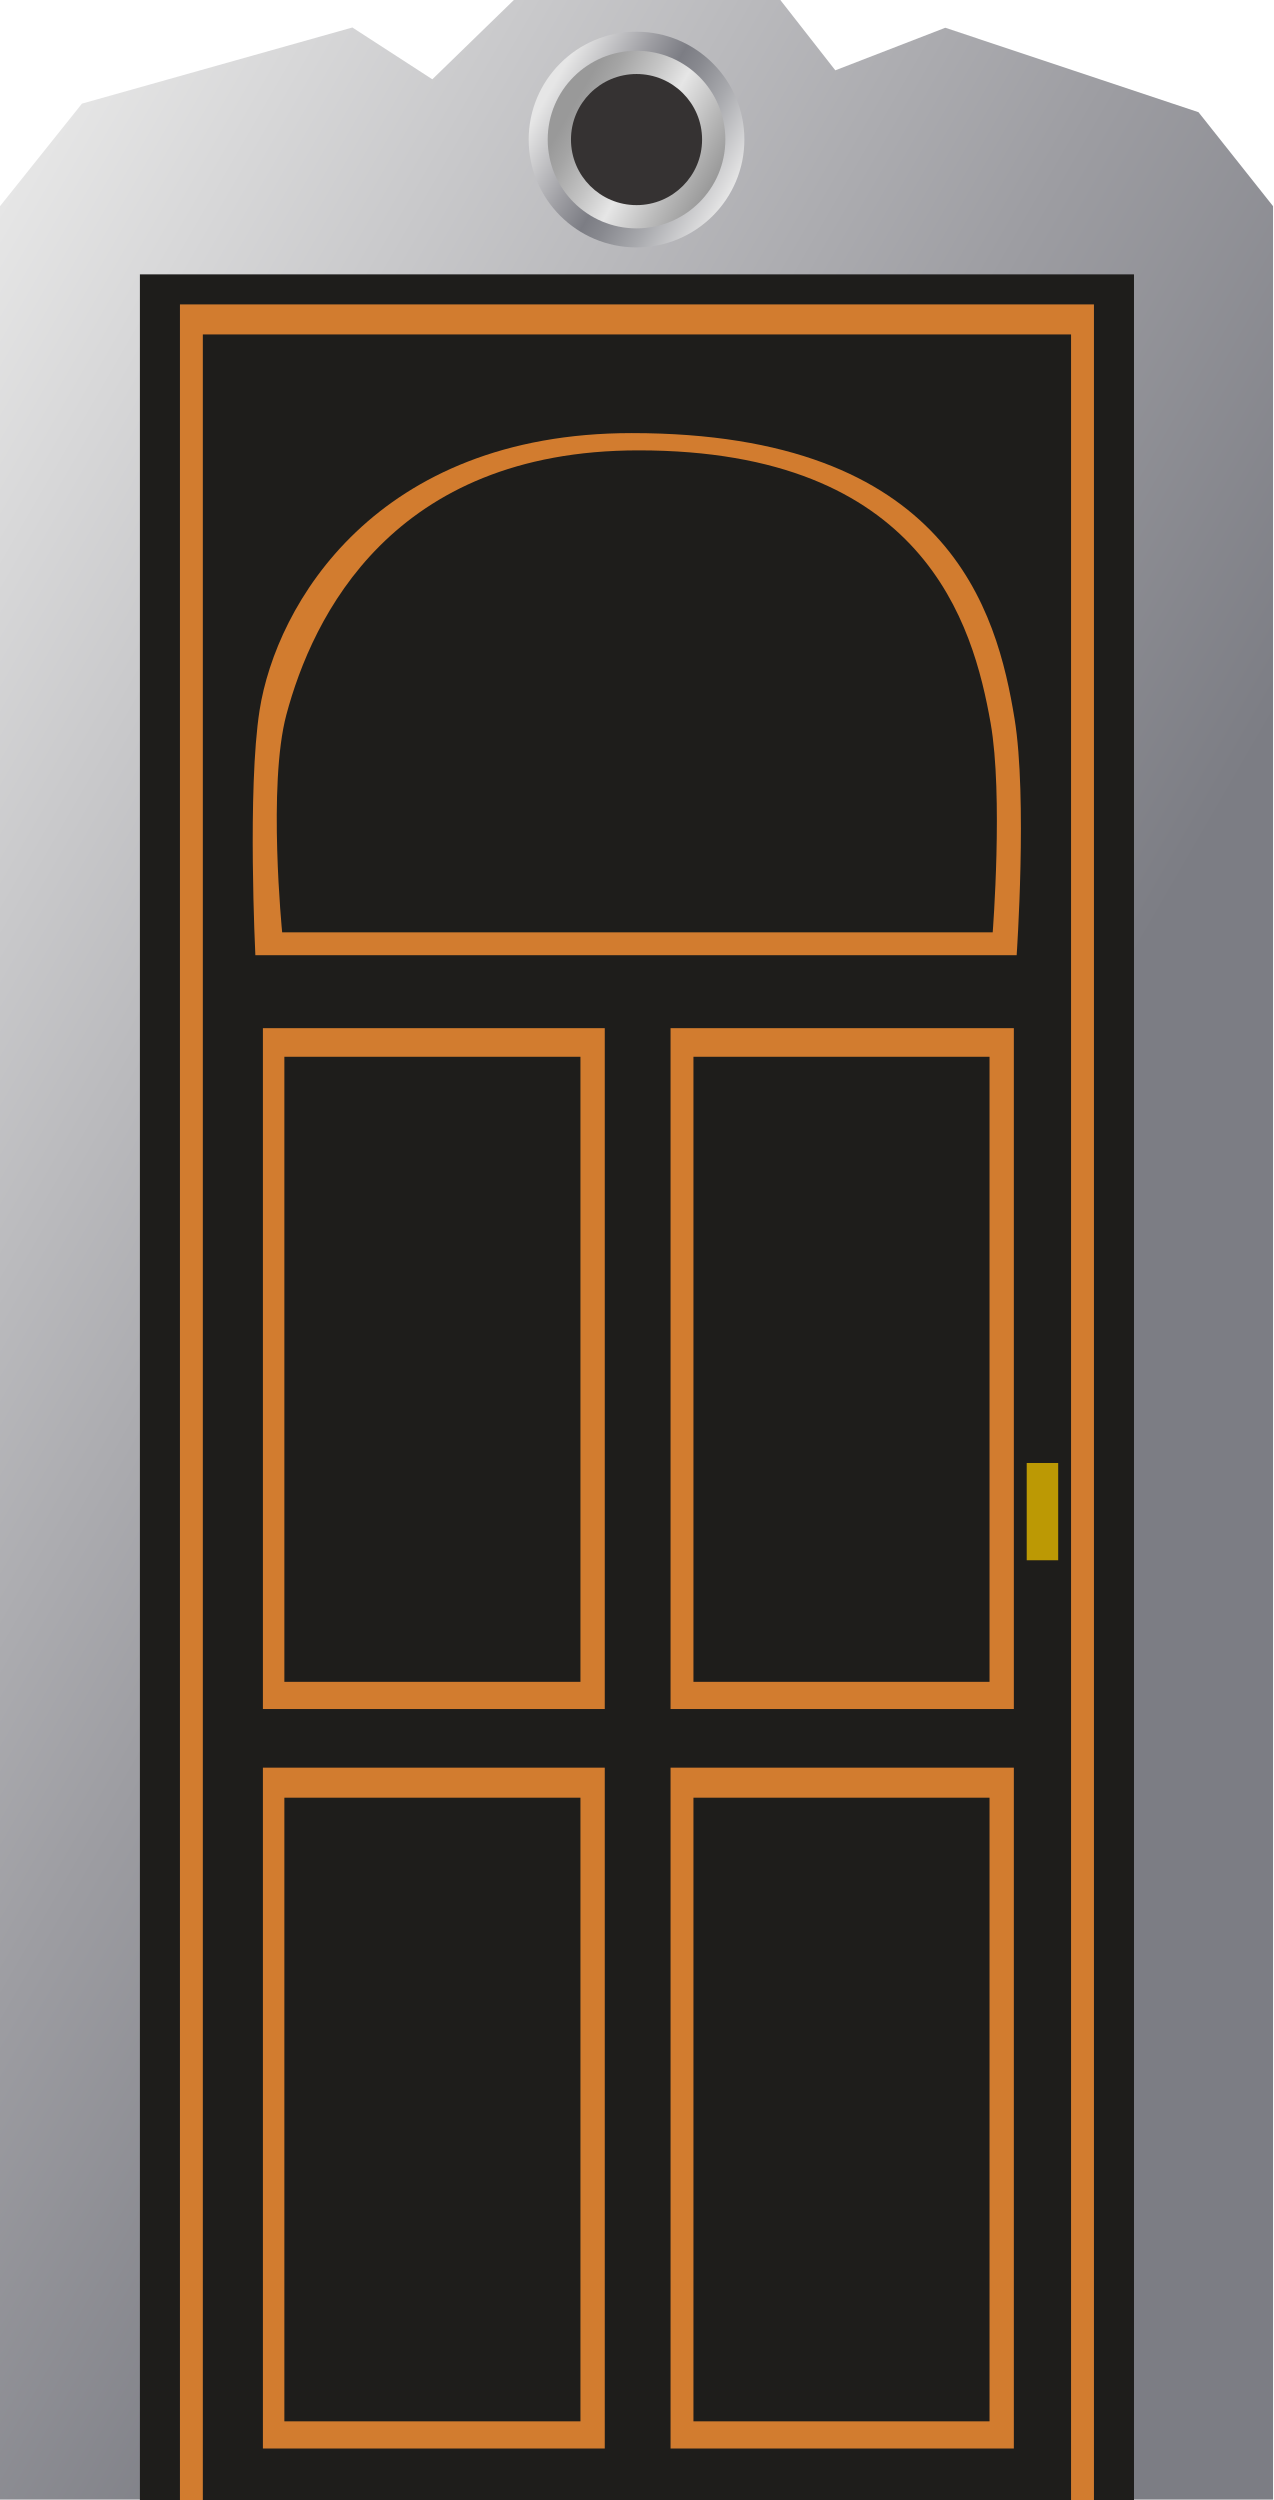
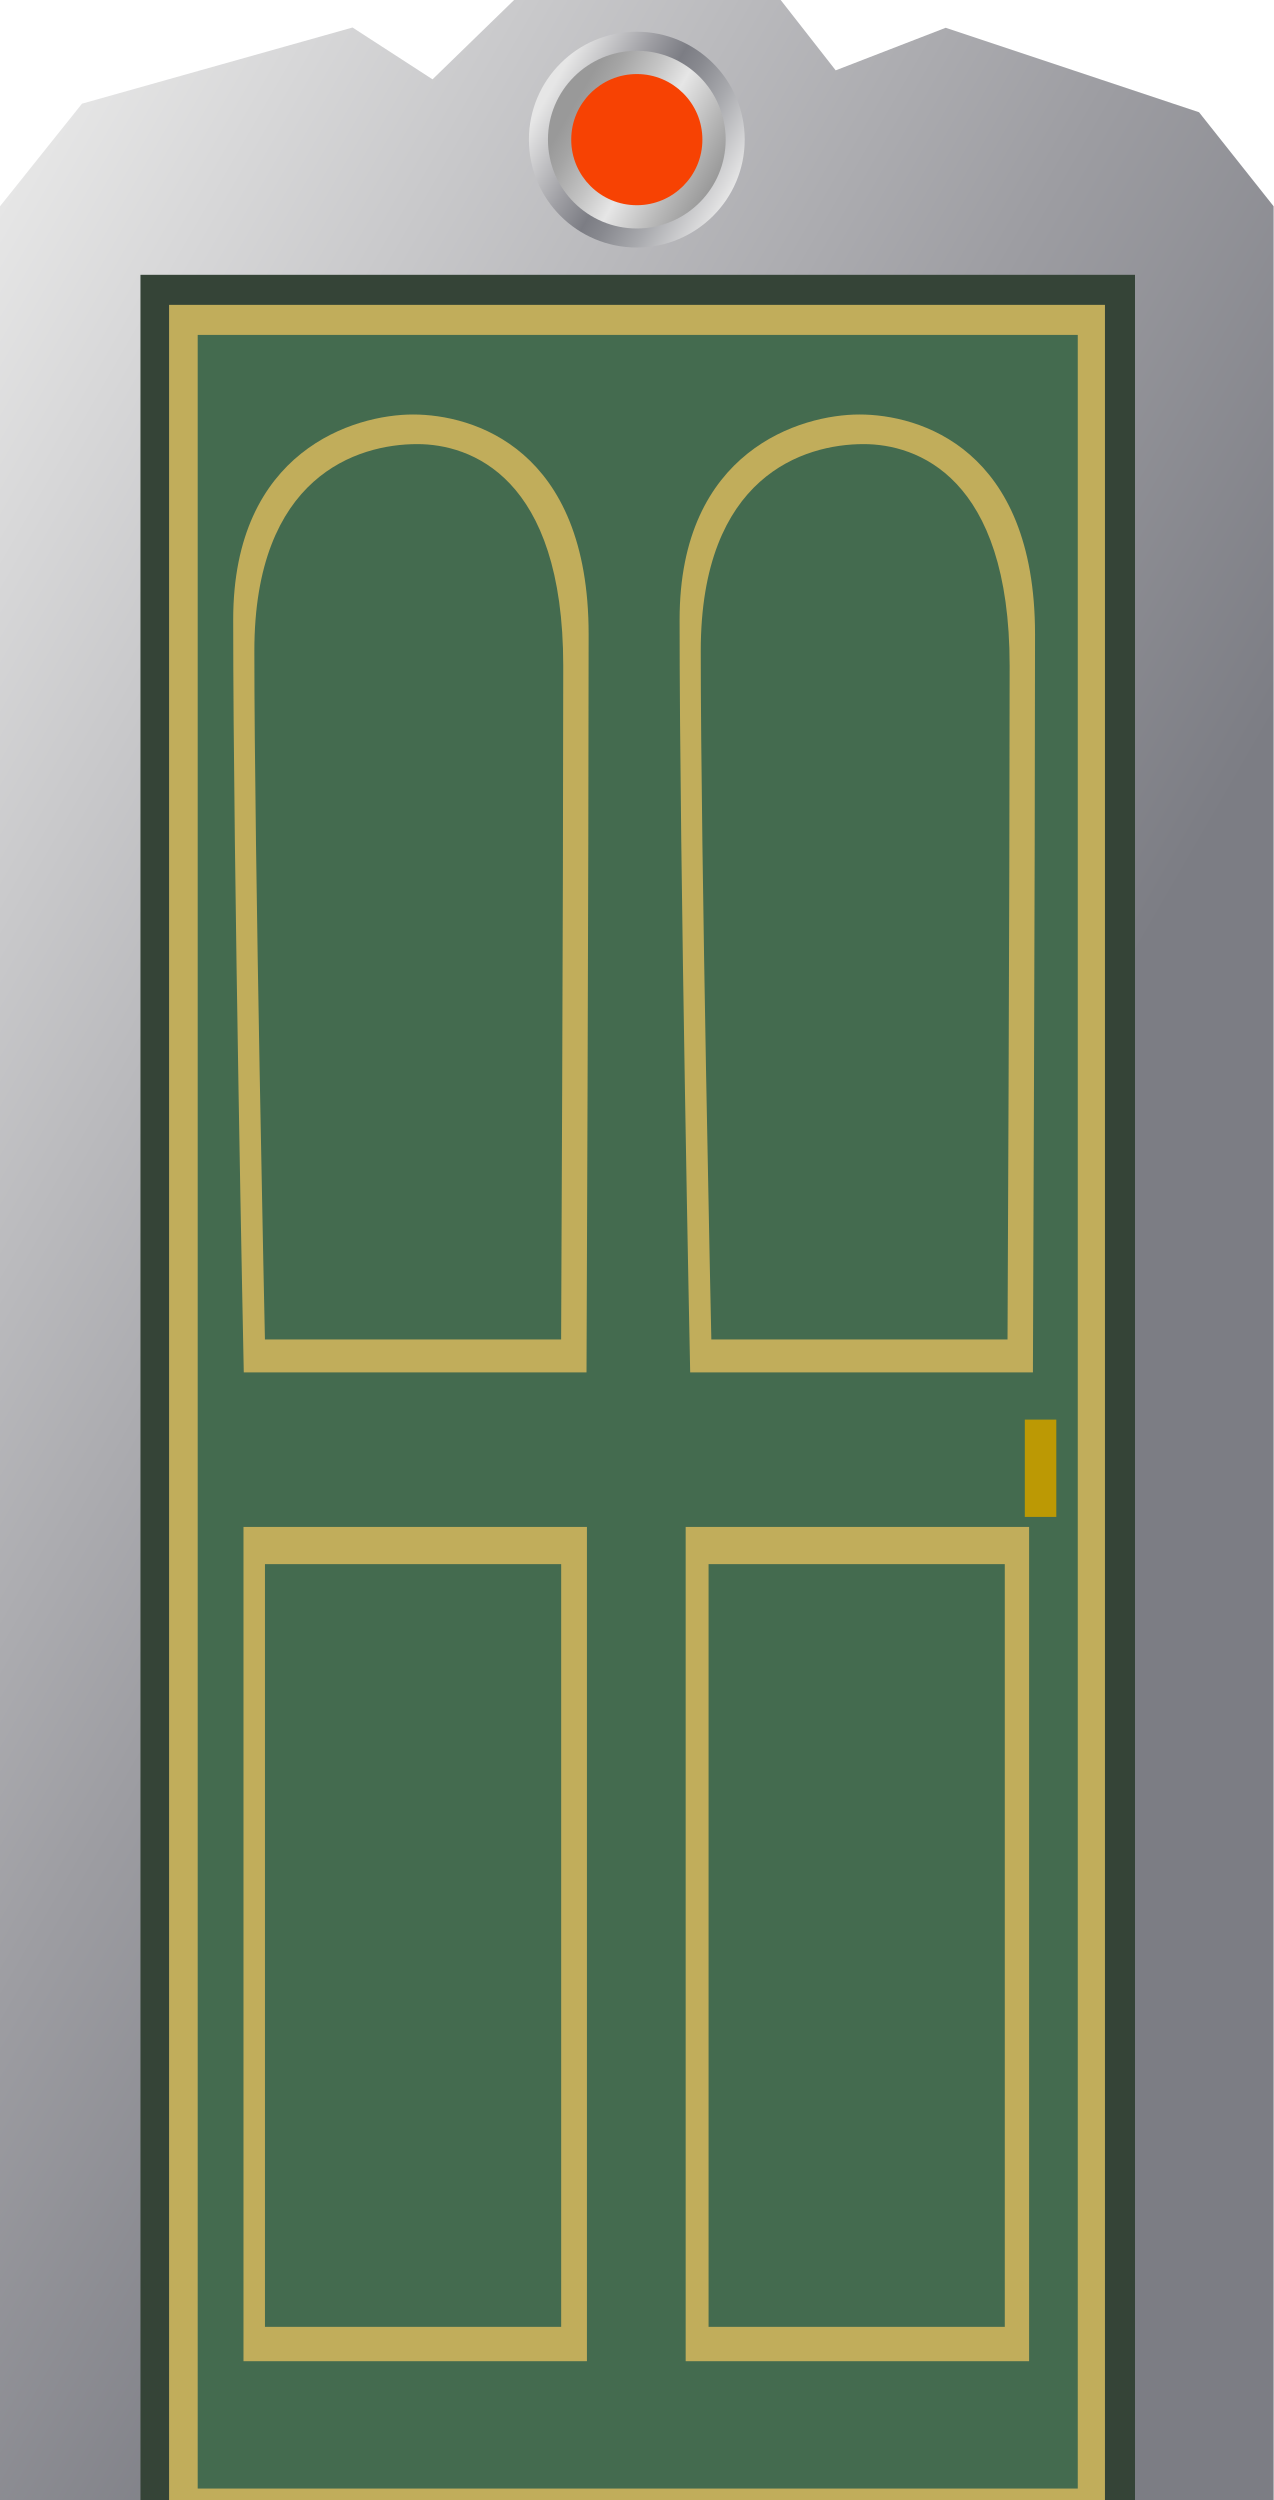
- <svg xmlns="http://www.w3.org/2000/svg" version="1.1" id="Layer_1" x="0px" y="0px" width="890.027px" height="1747.818px" viewBox="0 0 890.027 1747.818" enable-background="new 0 0 890.027 1747.818" xml:space="preserve">
-   <linearGradient id="SVGID_1_" gradientUnits="userSpaceOnUse" x1="-228.179" y1="539.366" x2="1133.625" y2="1325.603">
+ <svg xmlns="http://www.w3.org/2000/svg" version="1.1" id="Layer_1" x="0px" y="0px" width="890.027px" height="1747.044px" viewBox="0 0 890.027 1747.044" enable-background="new 0 0 890.027 1747.044" xml:space="preserve">
+   <linearGradient id="SVGID_1_" gradientUnits="userSpaceOnUse" x1="-228.18" y1="539.366" x2="1133.625" y2="1325.604">
    <stop offset="0" style="stop-color:#E6E6E6" />
    <stop offset="0.4" style="stop-color:#9D9DA2" />
    <stop offset="0.605" style="stop-color:#7C7D84" />
  </linearGradient>
-   <polygon fill="url(#SVGID_1_)" points="890.027,1747.528 0,1747.528 0,144.148 57.29,72.443 246.346,19.219 302.251,55.441   359.264,0 545.548,0 583.987,49.159 660.868,19.404 837.912,78.449 890.027,144.148 " />
-   <linearGradient id="SVGID_2_" gradientUnits="userSpaceOnUse" x1="379.703" y1="59.871" x2="510.322" y2="135.284">
+   <polygon fill="url(#SVGID_1_)" points="890.027,1747.529 0,1747.529 0,144.149 57.29,72.444 246.346,19.221 302.251,55.442   359.264,0 545.549,0 583.988,49.159 660.867,19.405 837.912,78.451 890.027,144.149 " />
+   <linearGradient id="SVGID_2_" gradientUnits="userSpaceOnUse" x1="379.703" y1="59.871" x2="510.323" y2="135.285">
    <stop offset="0.04" style="stop-color:#E6E6E6" />
    <stop offset="0.334" style="stop-color:#9D9DA2" />
    <stop offset="0.485" style="stop-color:#7C7D84" />
    <stop offset="0.576" style="stop-color:#88898F" />
    <stop offset="0.742" style="stop-color:#A8A9AD" />
    <stop offset="0.961" style="stop-color:#DCDCDD" />
    <stop offset="1" style="stop-color:#E6E6E6" />
  </linearGradient>
-   <circle fill="url(#SVGID_2_)" cx="445.014" cy="97.577" r="75.401" />
-   <linearGradient id="SVGID_3_" gradientUnits="userSpaceOnUse" x1="391.228" y1="66.524" x2="498.798" y2="128.63">
+   <circle fill="url(#SVGID_2_)" cx="445.013" cy="97.578" r="75.401" />
+   <linearGradient id="SVGID_3_" gradientUnits="userSpaceOnUse" x1="391.228" y1="66.526" x2="498.798" y2="128.631">
    <stop offset="0.095" style="stop-color:#999999" />
    <stop offset="0.202" style="stop-color:#A5A5A5" />
    <stop offset="0.397" style="stop-color:#C5C5C5" />
    <stop offset="0.565" style="stop-color:#E6E6E6" />
    <stop offset="0.803" style="stop-color:#BABABA" />
    <stop offset="1" style="stop-color:#999999" />
  </linearGradient>
-   <circle fill="url(#SVGID_3_)" cx="445.014" cy="97.577" r="62.095" />
-   <circle fill="#353232" cx="445.014" cy="97.577" r="45.832" />
-   <rect x="97.806" y="191.818" fill="#1E1D1B" width="695" height="1556" />
-   <rect x="125.806" y="212.818" fill="#D27C2F" width="639" height="1535" />
-   <rect x="141.806" y="233.818" fill="#1E1D1B" width="607" height="1514" />
-   <rect x="183.806" y="1235.818" fill="#D27C2F" width="239" height="476" />
-   <rect x="468.806" y="1235.818" fill="#D27C2F" width="240" height="476" />
-   <rect x="484.806" y="1256.818" fill="#1E1D1B" width="207" height="436" />
-   <rect x="198.806" y="1256.818" fill="#1E1D1B" width="207" height="436" />
-   <rect x="183.806" y="718.818" fill="#D27C2F" width="239" height="476" />
-   <rect x="468.806" y="718.818" fill="#D27C2F" width="240" height="476" />
-   <rect x="484.806" y="738.818" fill="#1E1D1B" width="207" height="437" />
-   <rect x="198.806" y="738.818" fill="#1E1D1B" width="207" height="437" />
-   <path fill="#D27C2F" d="M710.771,667.818H178.528c0,0-5.714-116.145,2.957-171.28C193.101,422.675,262.8,302.79,441.692,302.79  c221.769,0,255.337,124.702,267.601,199.606C718.368,557.842,710.771,667.818,710.771,667.818z" />
-   <path fill="#1E1D1B" d="M694.026,651.818h-496.76c0,0-10.225-102.925,2.957-152.201c18.25-68.22,73.715-184.752,246.221-184.752  c199.662,0,233.918,121.528,246.104,190.541C701.484,556.028,694.026,651.818,694.026,651.818z" />
-   <rect x="717.806" y="1022.818" fill="#BC9904" width="22" height="68" />
+   <circle fill="url(#SVGID_3_)" cx="445.014" cy="97.578" r="62.095" />
+   <circle fill="#F74203" cx="445.014" cy="97.578" r="45.832" />
+   <rect x="98.158" y="192.044" fill="#354437" width="695" height="1555" />
+   <rect x="118.158" y="213.044" fill="#C1AD5B" width="654" height="1534" />
+   <rect x="138.158" y="234.044" fill="#446B4F" width="615" height="1505" />
+   <rect x="170.158" y="1067.044" fill="#C1AD5B" width="240" height="583" />
+   <rect x="479.158" y="1067.044" fill="#C1AD5B" width="240" height="583" />
+   <rect x="495.158" y="1093.044" fill="#446B4F" width="207" height="533" />
+   <rect x="185.158" y="1093.044" fill="#446B4F" width="207" height="533" />
+   <path fill="#C1AD5B" d="M409.865,959.044H170.356c0,0-7.392-355.607-7.392-526.094c0-118.275,84.766-143.292,125.668-143.292  c41.891,0,122.711,23.479,122.711,153.583C411.344,600.425,409.865,959.044,409.865,959.044z" />
+   <path fill="#446B4F" d="M392.124,936.044H185.141c0,0-7.392-339.215-7.392-481.178c0-122.134,71.95-144.521,113.841-144.521  c36.961,0,102.013,22.41,102.013,154.969C393.603,625.341,392.124,936.044,392.124,936.044z" />
+   <path fill="#C1AD5B" d="M721.818,959.044H482.31c0,0-7.392-355.607-7.392-526.094c0-118.275,84.766-143.292,125.668-143.292  c41.891,0,122.711,23.479,122.711,153.583C723.297,600.425,721.818,959.044,721.818,959.044z" />
+   <path fill="#446B4F" d="M704.078,936.044H497.095c0,0-7.393-339.215-7.393-481.178c0-122.134,71.95-144.521,113.841-144.521  c36.961,0,102.014,22.41,102.014,154.969C705.557,625.341,704.078,936.044,704.078,936.044z" />
+   <rect x="716.158" y="992.044" fill="#BC9904" width="22" height="68" />
</svg>
